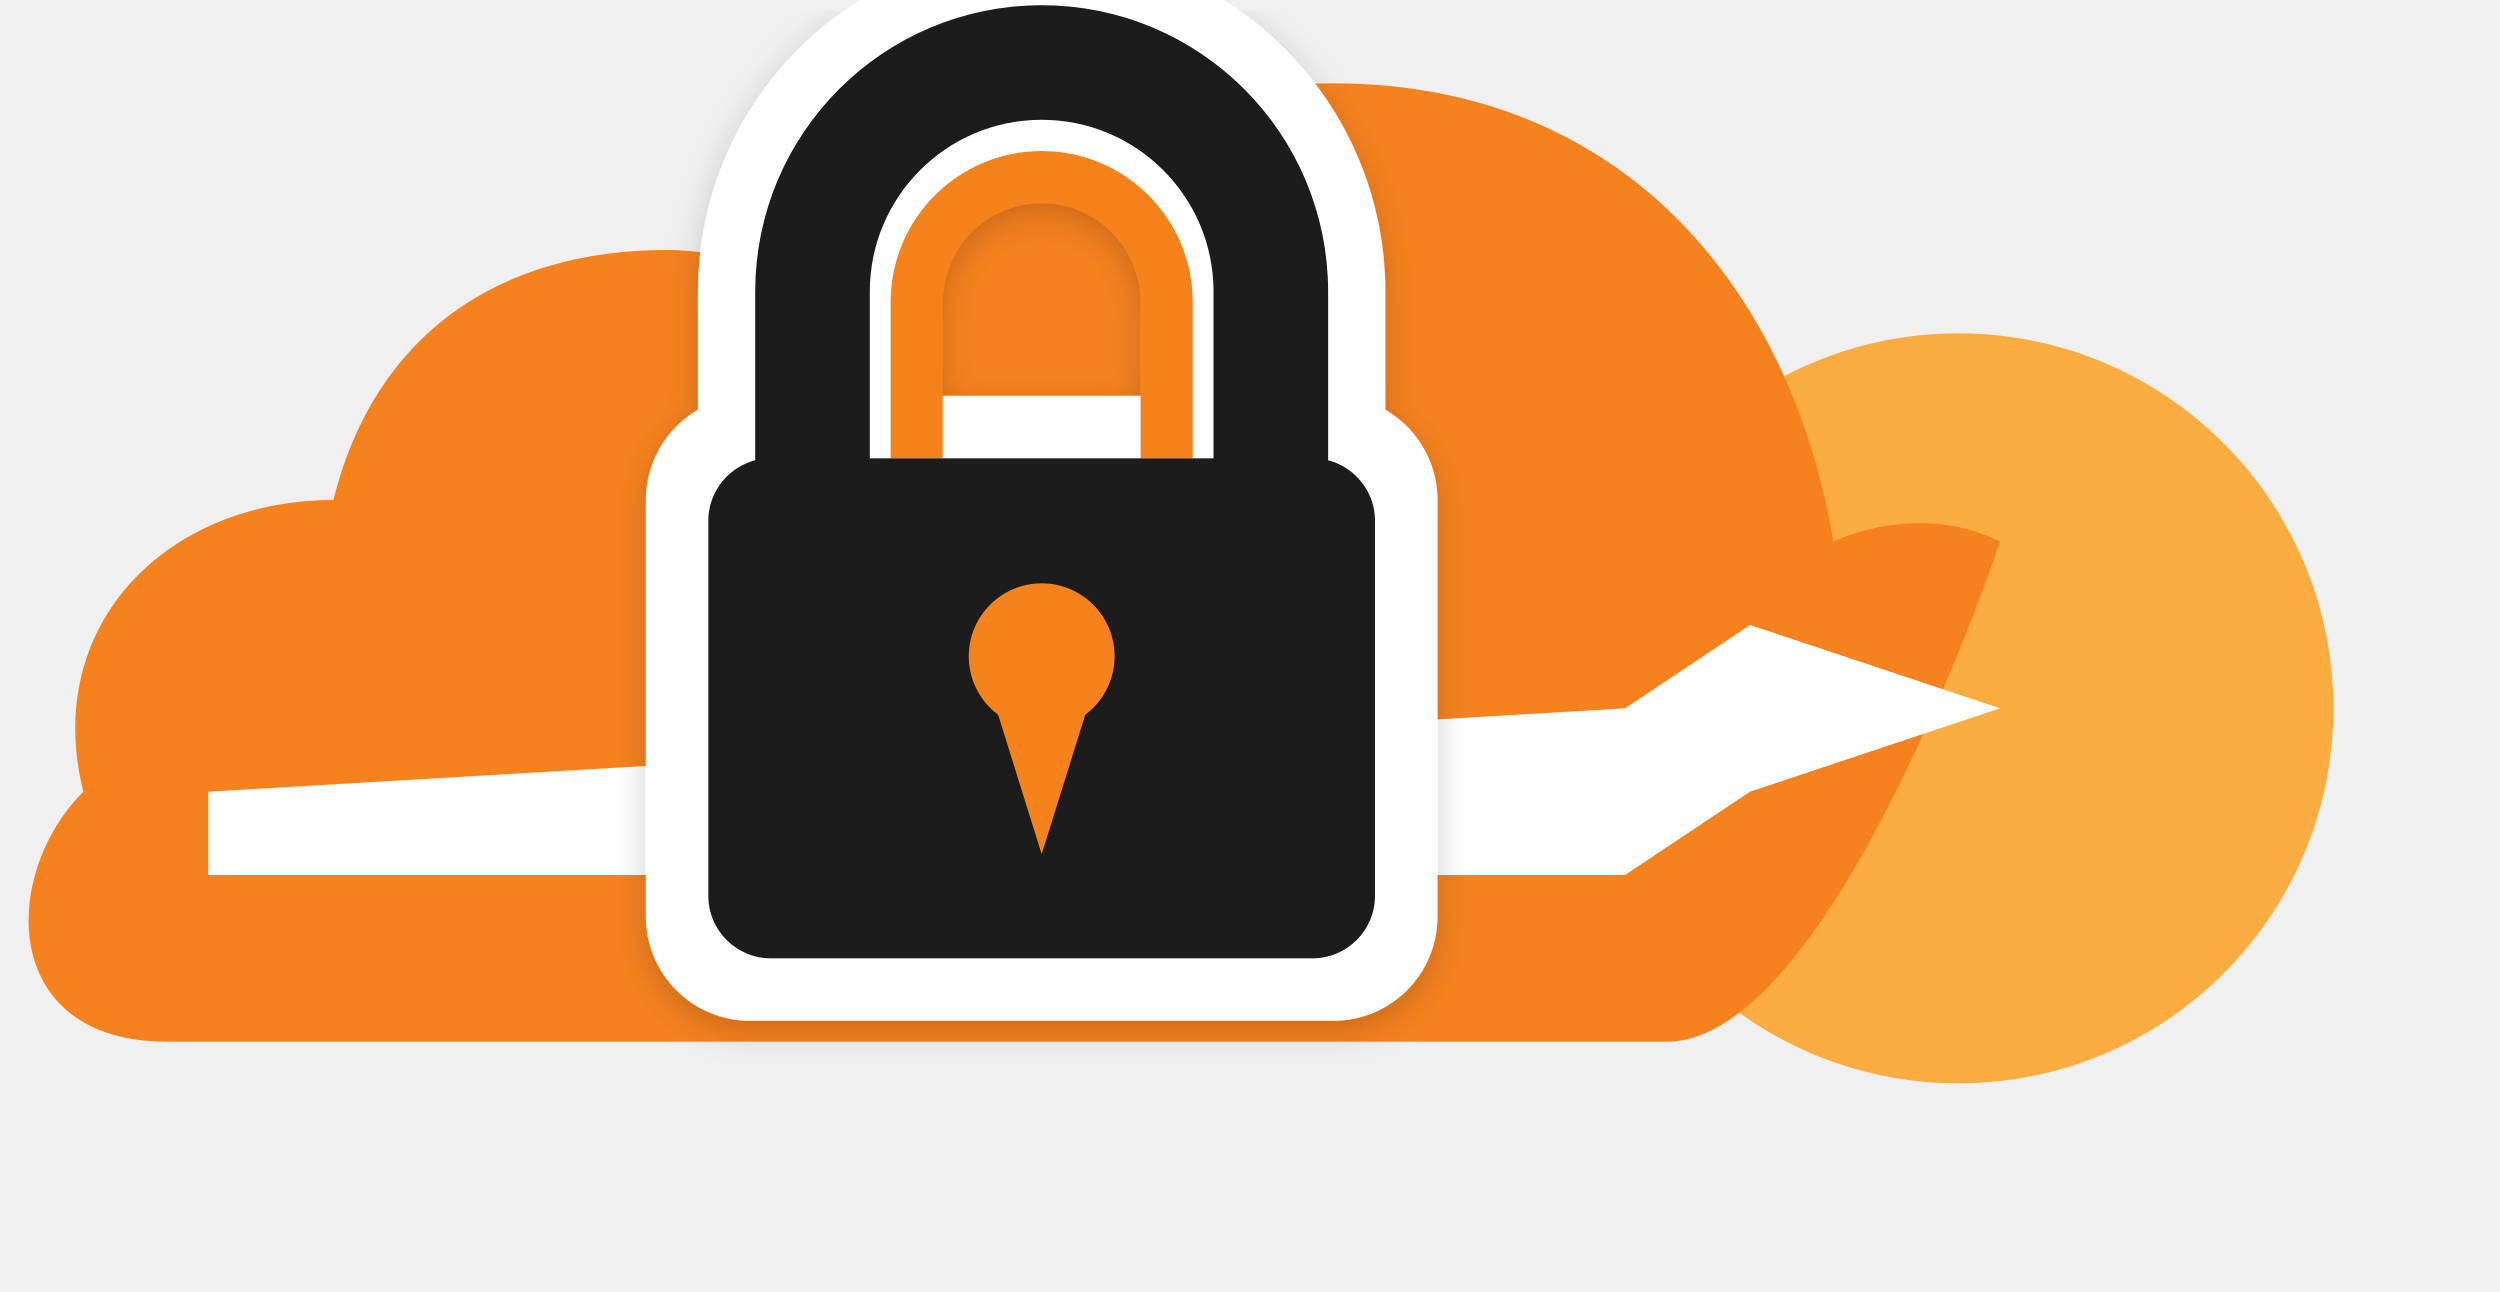
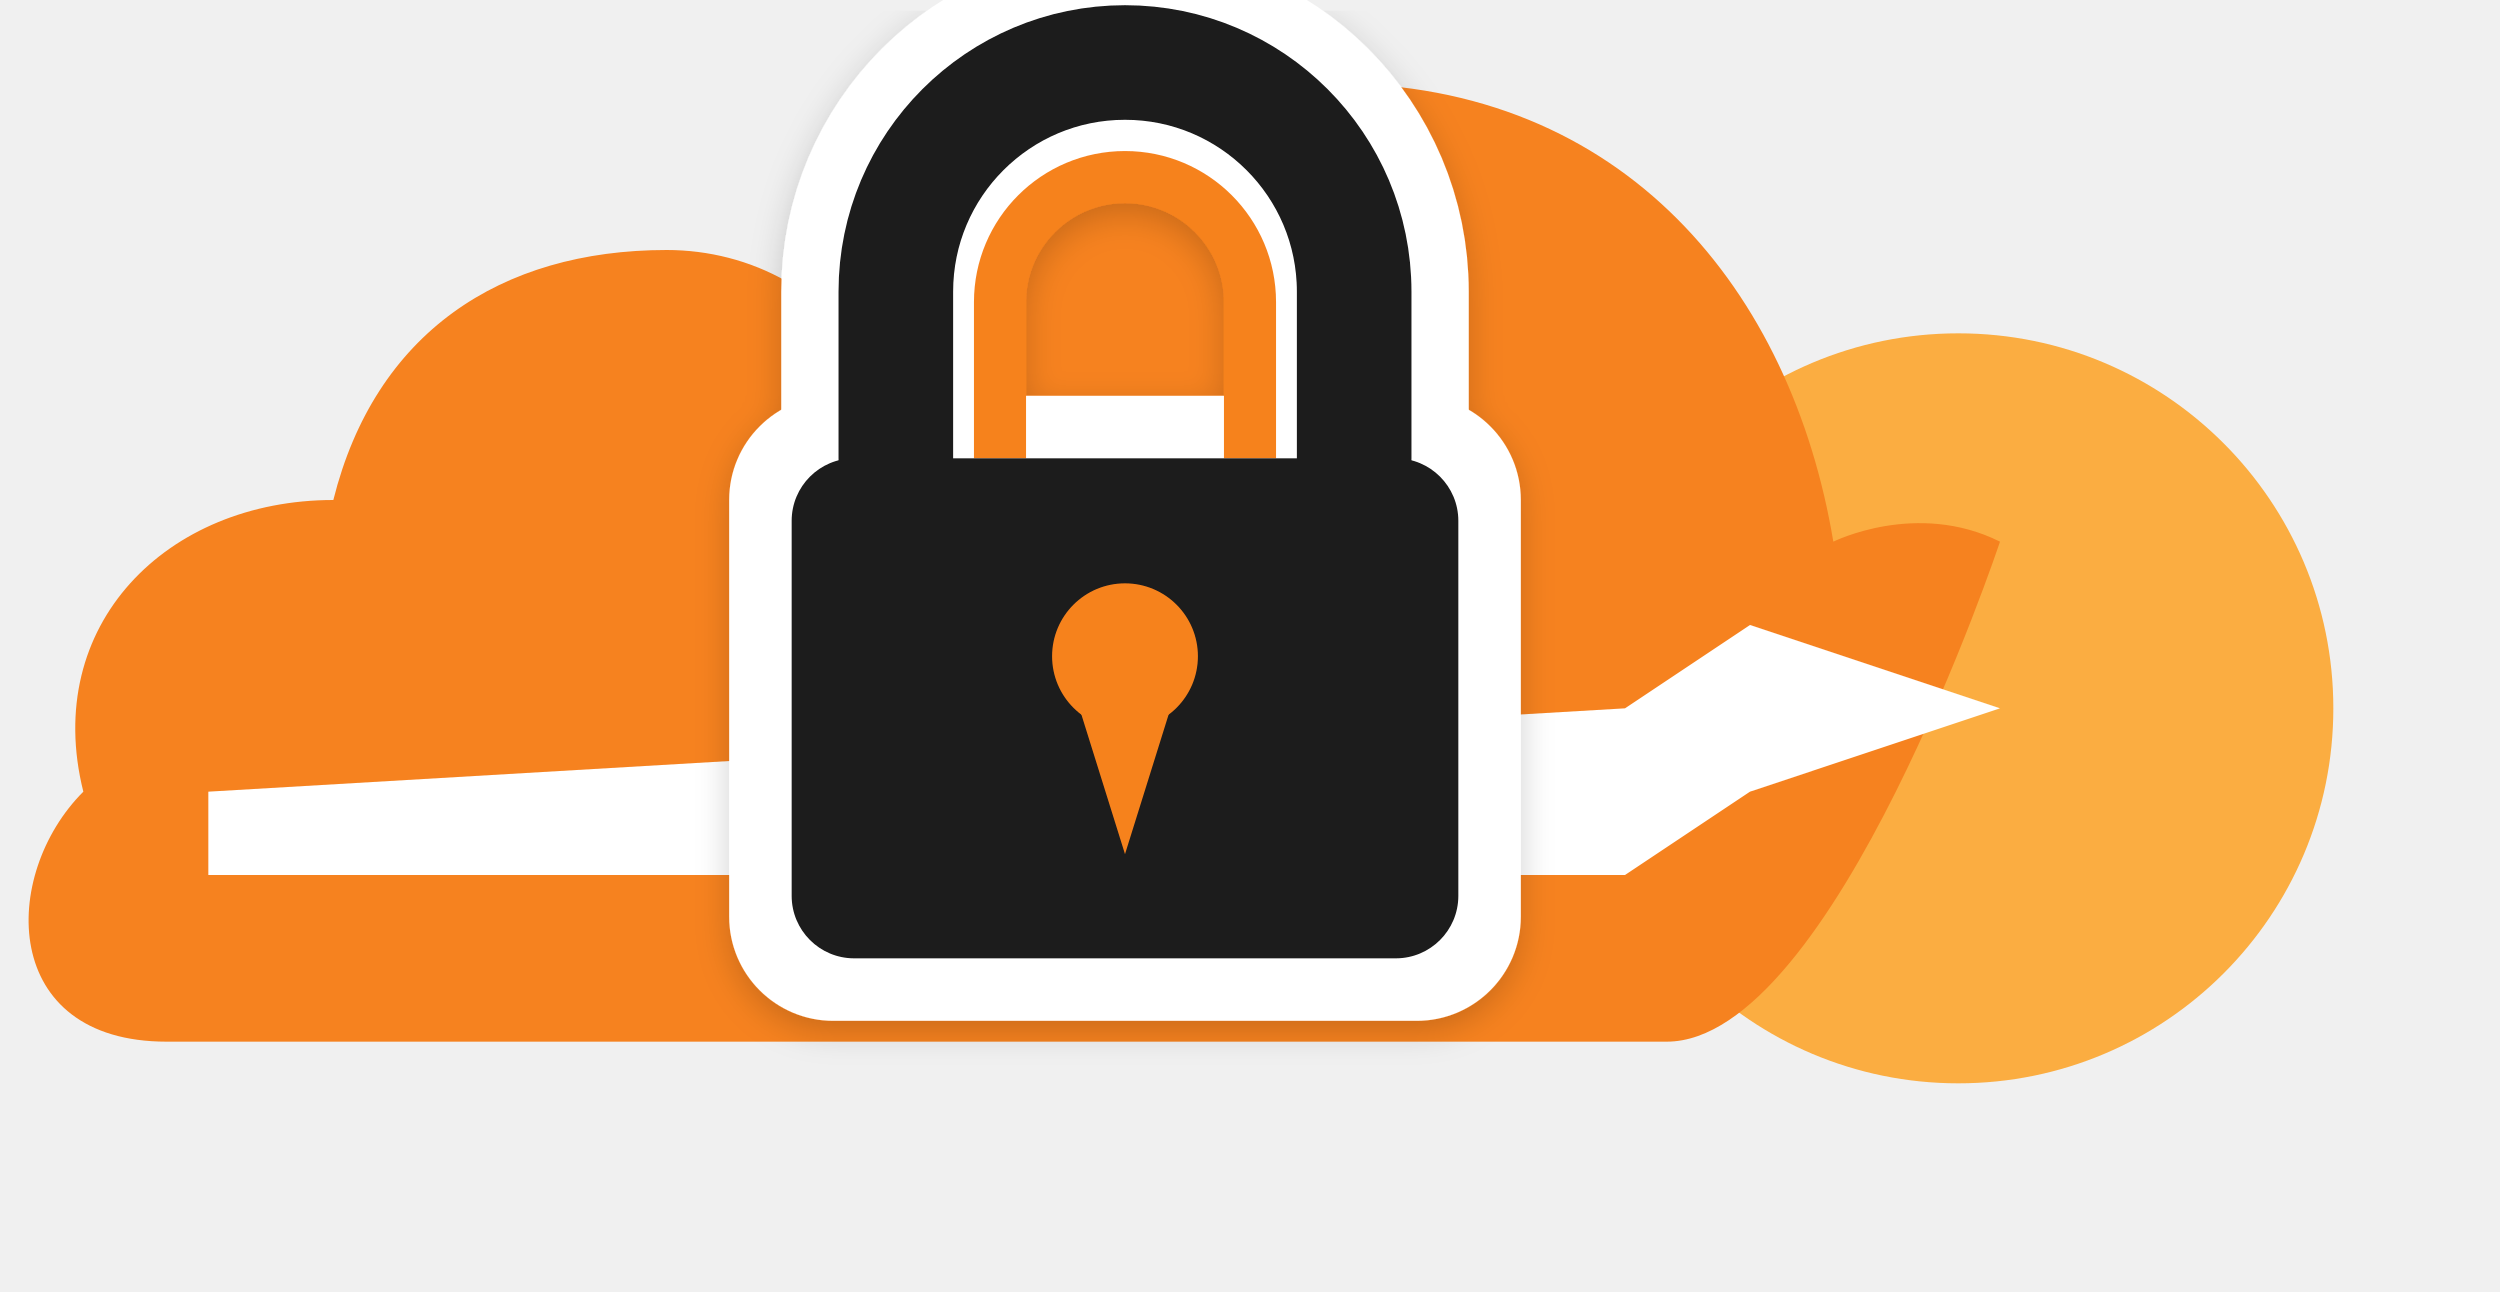
<svg xmlns="http://www.w3.org/2000/svg" viewBox="0 0 120 62" width="120" height="62">
  <defs>
    <filter id="ds">
      <feDropShadow dx="0" dy=".5" stdDeviation=".8" flood-color="#000" flood-opacity=".18" />
    </filter>
  </defs>
  <ellipse cx="94" cy="34" rx="18" ry="18" fill="#FBAD41" />
  <path d="     M8 50     C0 50 0 42 4 38     C2 30 8 24 16 24     C18 16 24 12 32 12     C36 12 40 14 42 18     C46 8 54 4 64 4     C78 4 86 14 88 26     C88 26 92 24 96 26     C96 26 88 50 80 50     Z   " fill="#F6821F" />
  <path d="     M10 42     L78 42     L84 38     L96 34     L84 30     L78 34     L10 38     Z   " fill="#fff" />
  <g filter="url(#ds)">
-     <path d="M39 23v-9a11 11 0 0 1 22 0v9" fill="none" stroke="#fff" stroke-width="11" stroke-linecap="round" />
-     <rect x="31" y="19" width="38" height="30" rx="5" fill="#fff" />
-     <path d="M39 22v-8a11 11 0 0 1 22 0v8" fill="none" stroke="#1a1a1a" stroke-width="5.5" stroke-linecap="round" />
-     <path d="M44 22v-7.5a6 6 0 0 1 12 0V22" fill="none" stroke="#F6821F" stroke-width="2.5" stroke-linecap="butt" />
-     <rect x="34" y="22" width="32" height="24" rx="3" fill="#1a1a1a" />
-     <circle cx="50" cy="31.5" r="3.5" fill="#F6821F" />
-     <path d="M47.5 33 L50 41 L52.5 33 Z" fill="#F6821F" />
+     <path d="M43 23v-9a11 11 0 0 1 22 0v9" fill="none" stroke="#fff" stroke-width="11" stroke-linecap="round" />
+     <rect x="35" y="19" width="38" height="30" rx="5" fill="#fff" />
+     <path d="M43 22v-8a11 11 0 0 1 22 0v8" fill="none" stroke="#1a1a1a" stroke-width="5.5" stroke-linecap="round" />
+     <path d="M48 22v-7.5a6 6 0 0 1 12 0V22" fill="none" stroke="#F6821F" stroke-width="2.5" stroke-linecap="butt" />
+     <rect x="38" y="22" width="32" height="24" rx="3" fill="#1a1a1a" />
+     <circle cx="54" cy="31.5" r="3.5" fill="#F6821F" />
+     <path d="M51.5 33 L54 41 L56.5 33 Z" fill="#F6821F" />
  </g>
</svg>
